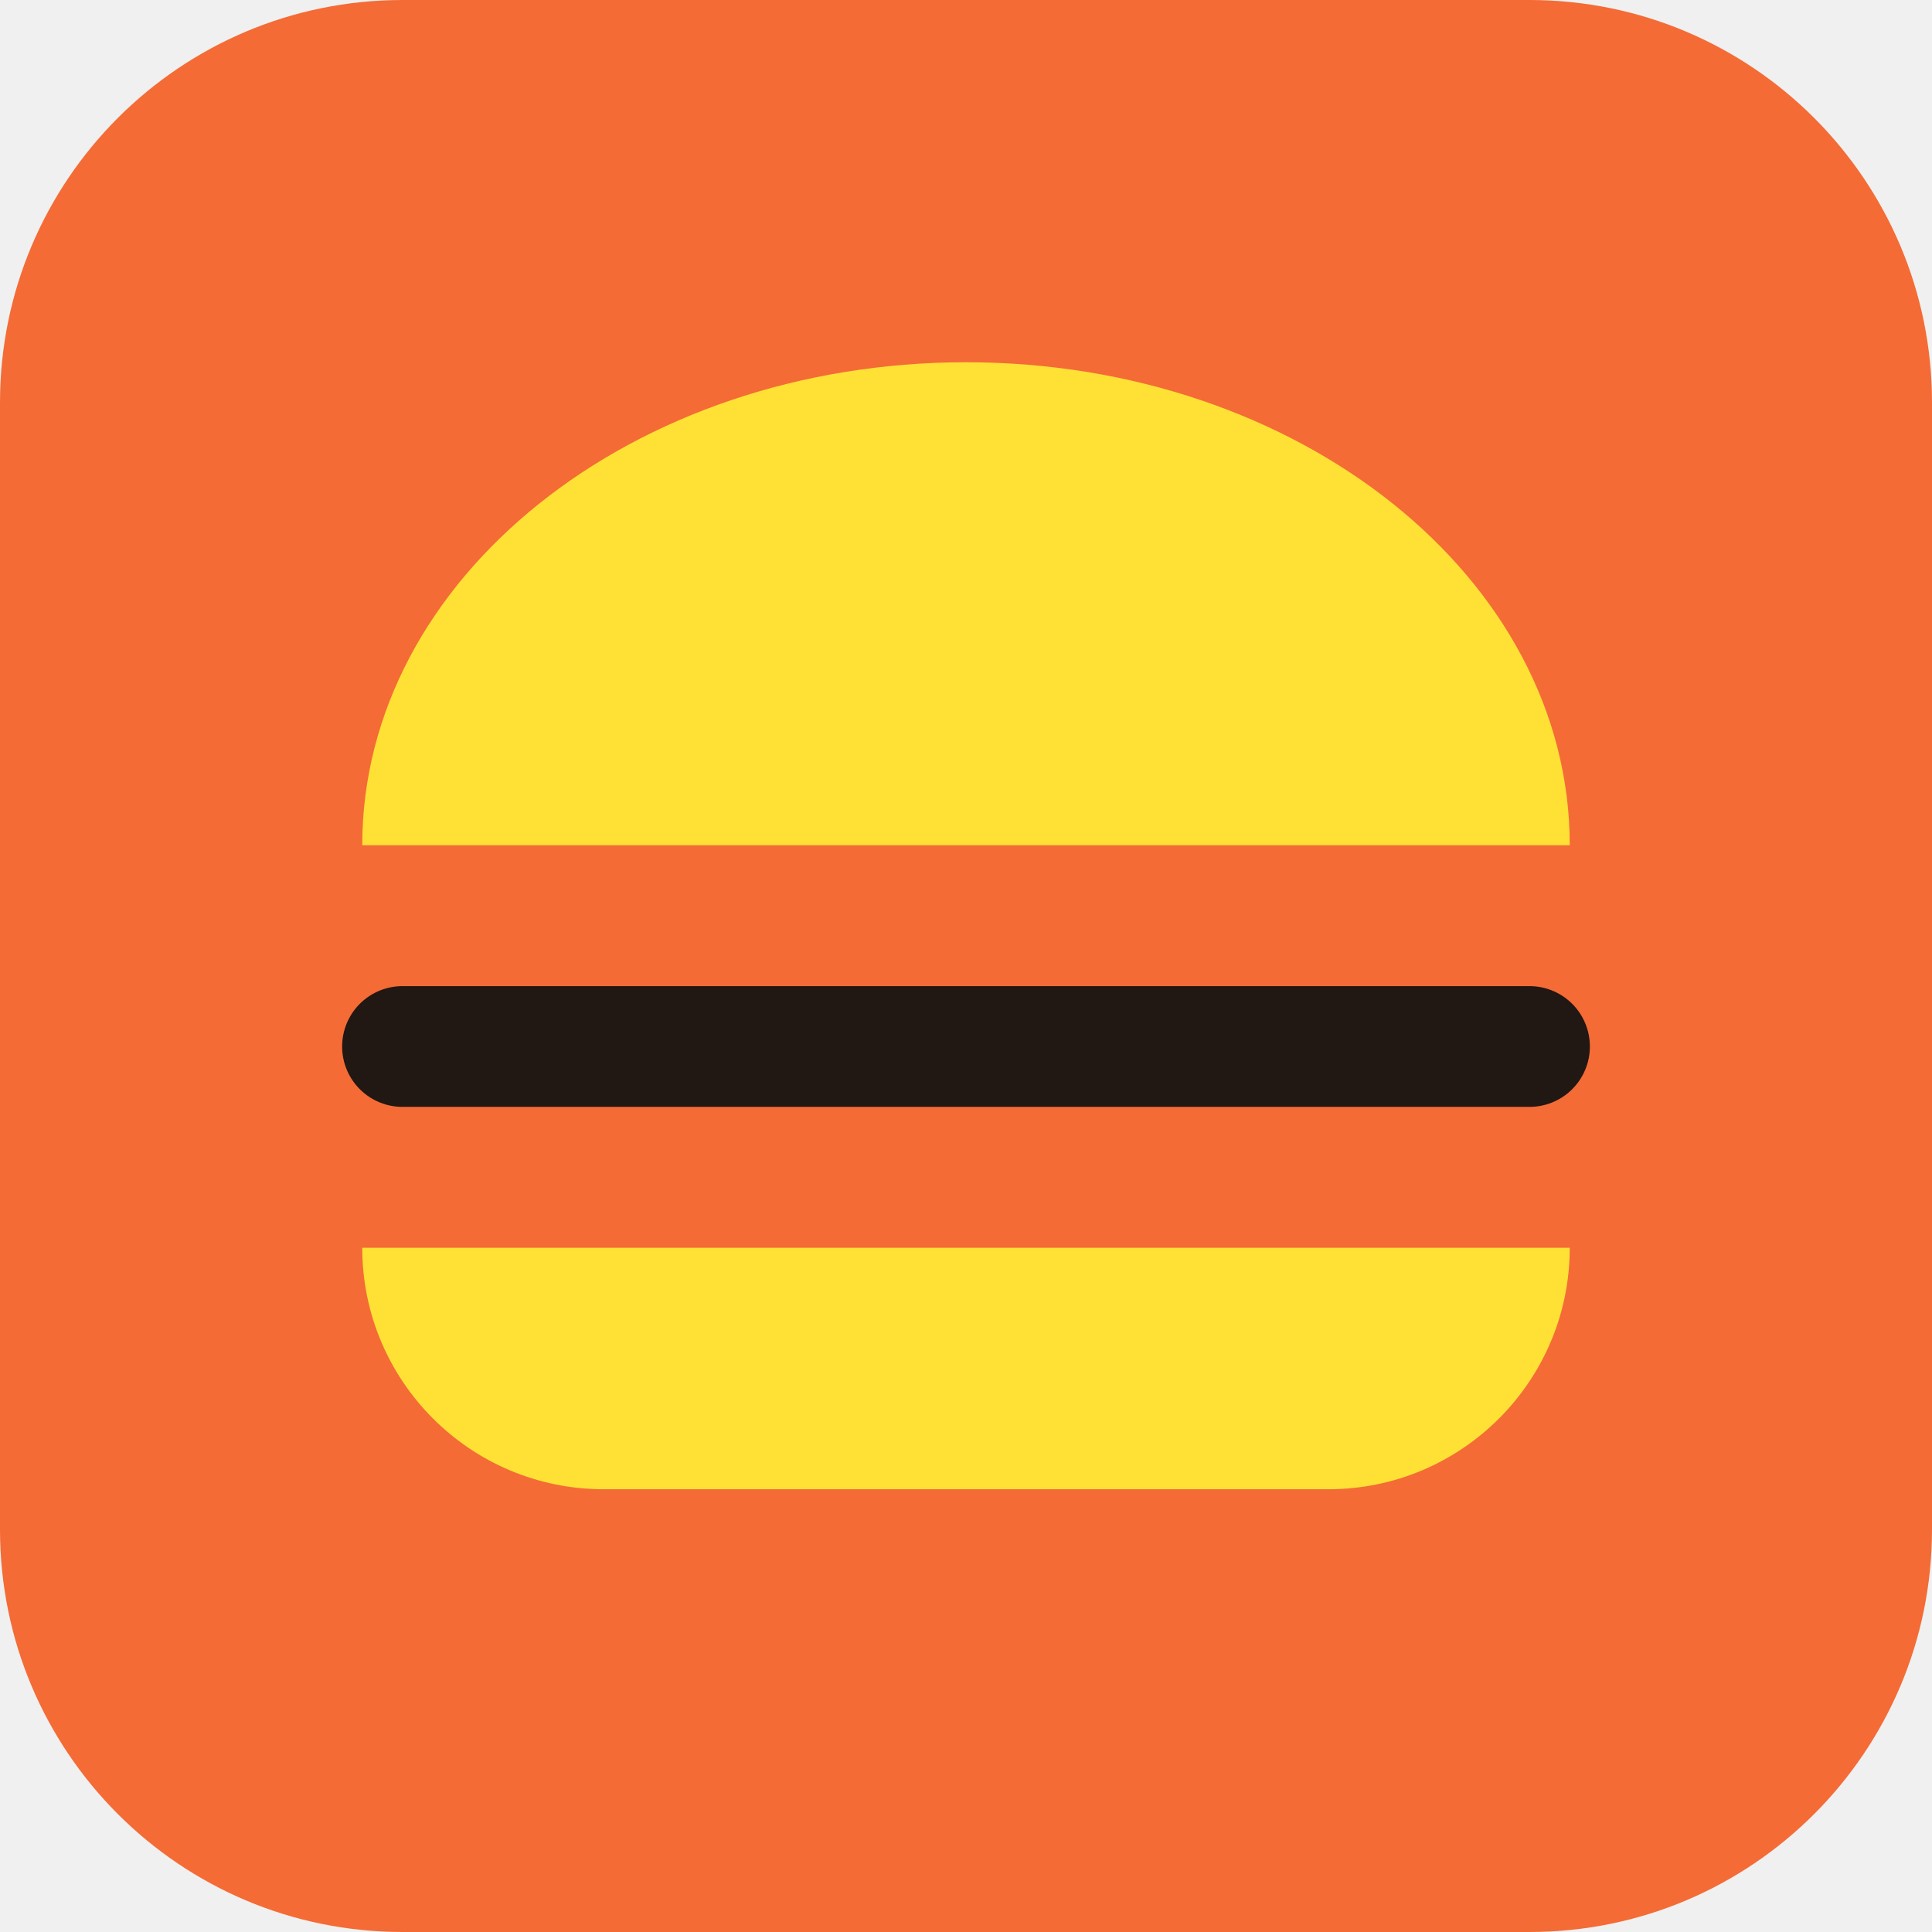
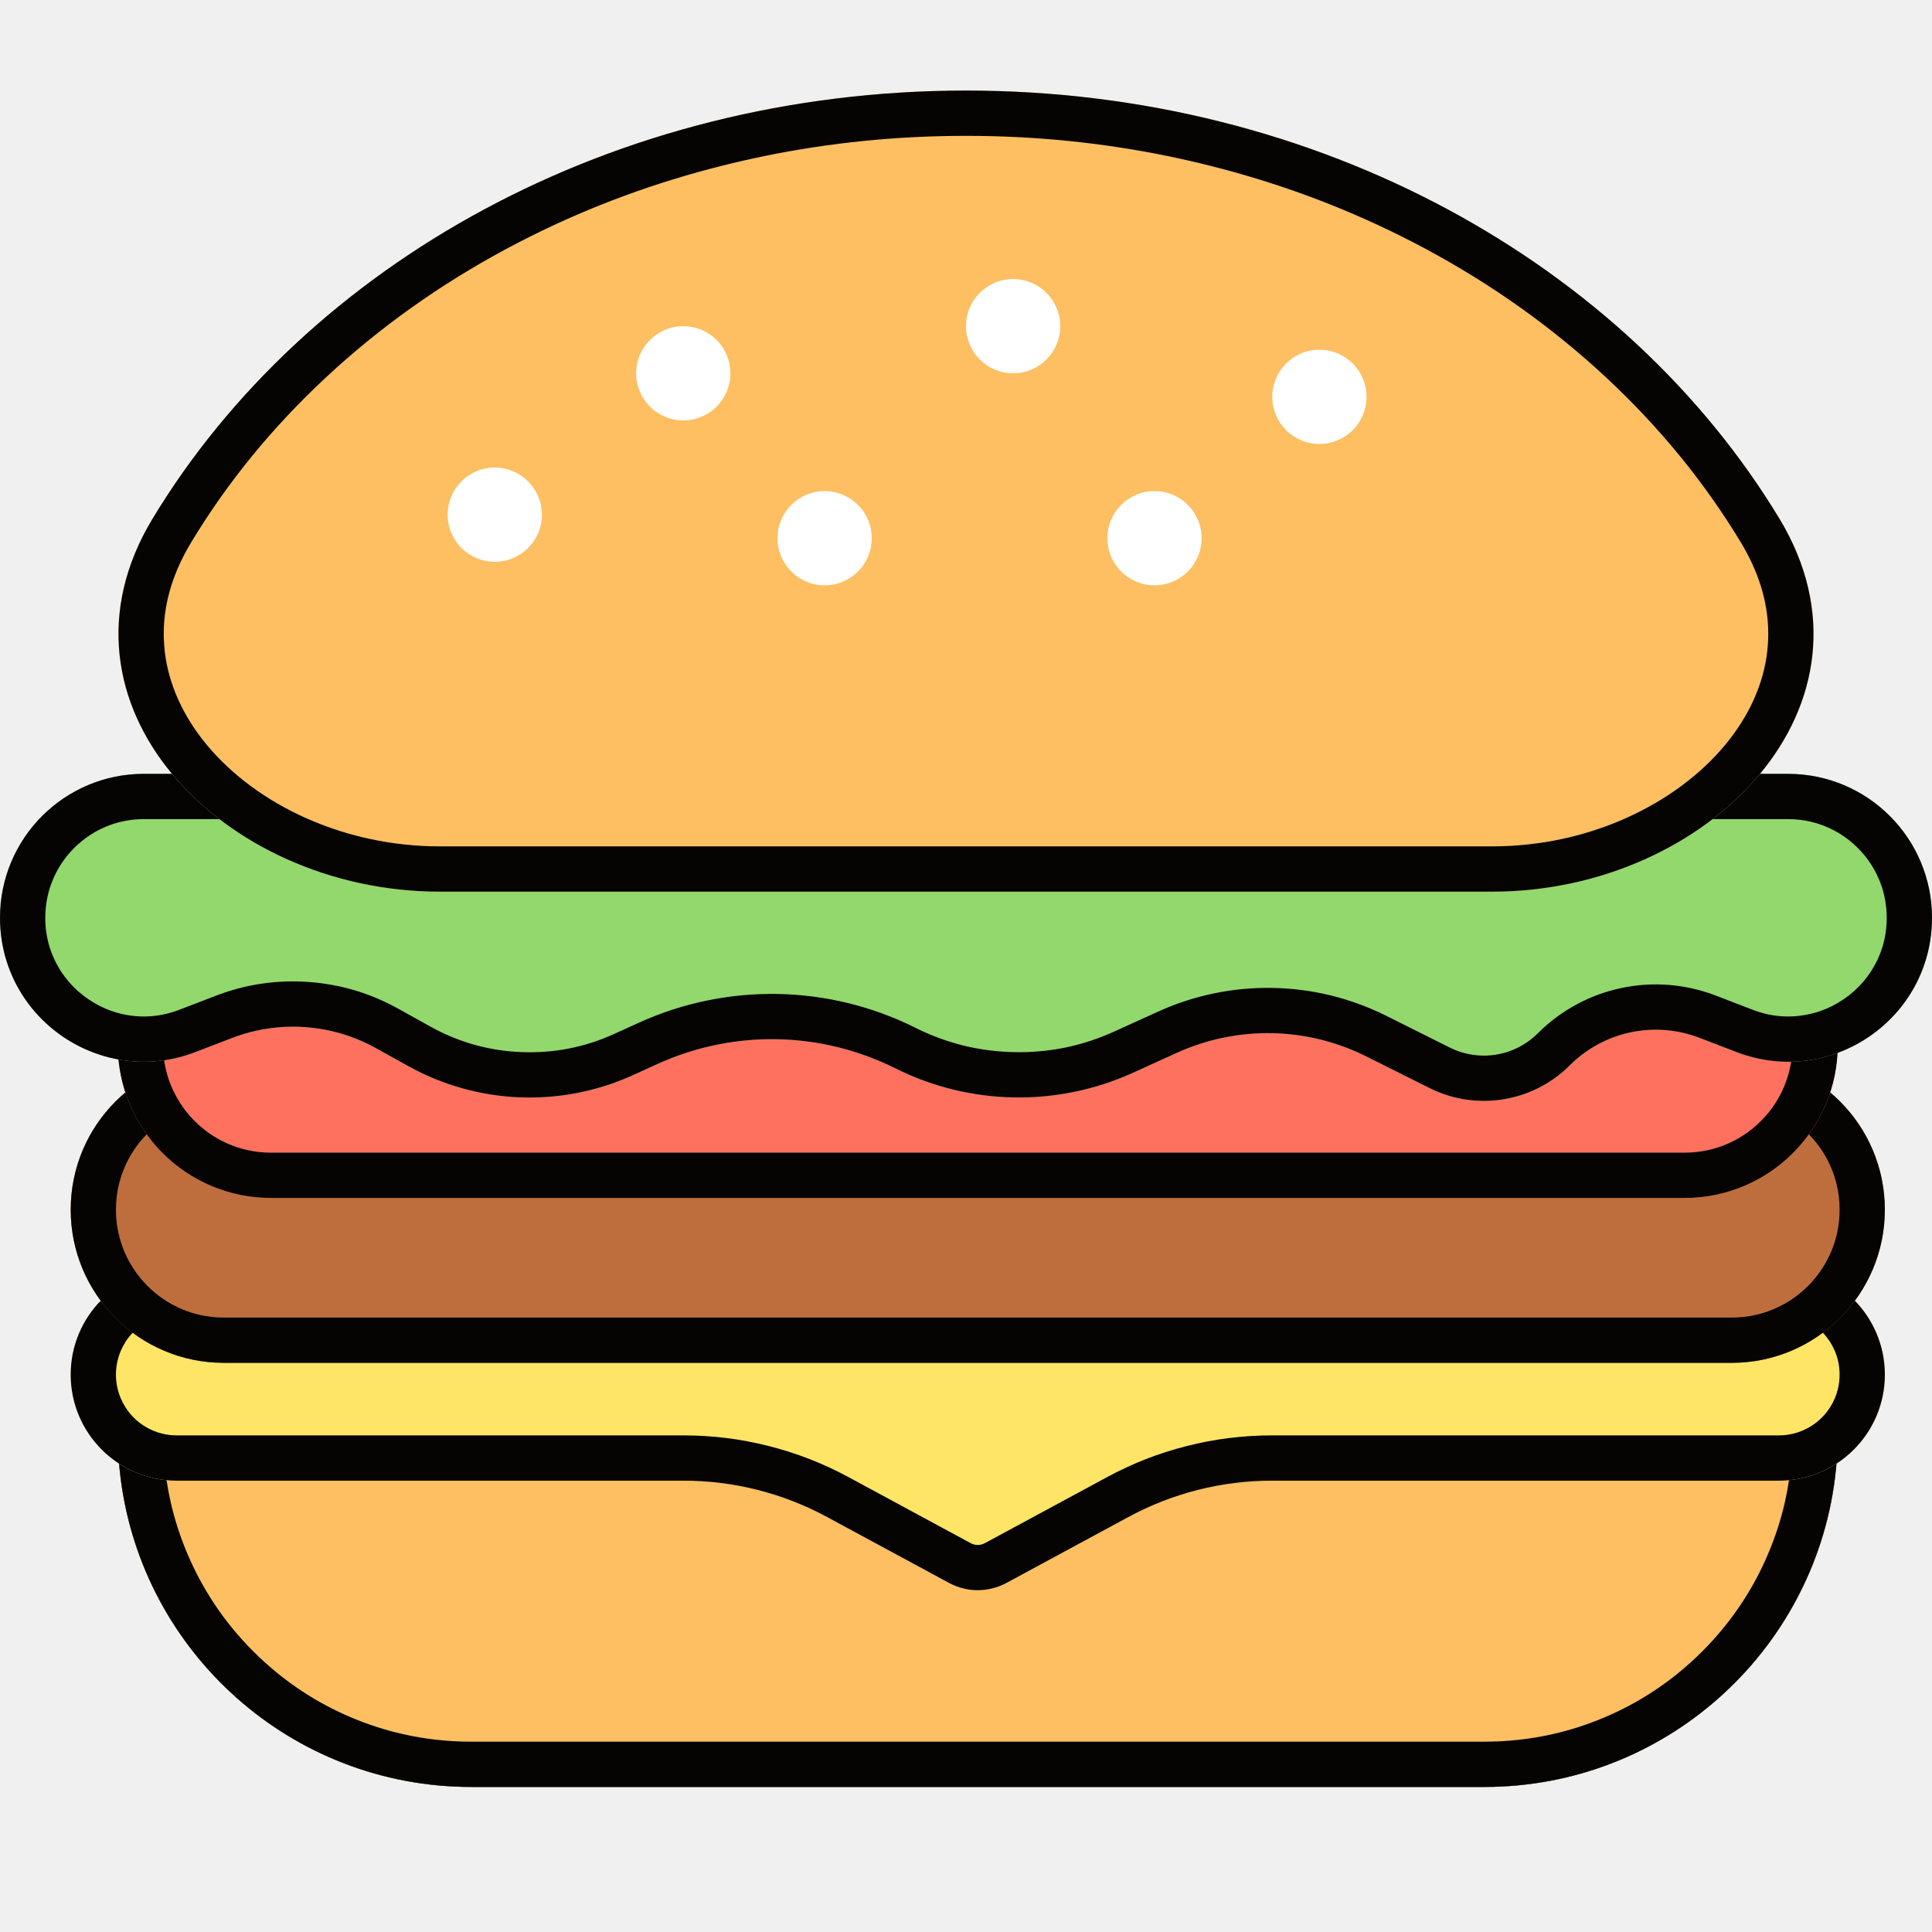
- <svg xmlns="http://www.w3.org/2000/svg" width="48" height="48" viewBox="0 0 48 48">
-   <rect width="48" height="48" rx="10" fill="#F46B36" />
-   <path d="M9 21a15 12 0 0 1 30 0ZM9 31h30a6 6 0 0 1-6 6H15a6 6 0 0 1-6-6Z" fill="#FFE135" />
-   <path d="M10 26h28" stroke="#211713" stroke-width="3" stroke-linecap="round" />
+ <svg xmlns="http://www.w3.org/2000/svg" width="48" height="48" class="icon" style="width: 1em;height: 1em;vertical-align: middle;fill: #000000;overflow: hidden;" version="1.1" viewBox="0 0 1024 1024">
+   <path d="M786.736 310.24m-24.976 0a24.976 24.976 0 1 0 49.952 0 24.976 24.976 0 1 0-49.952 0Z" fill="#FFFFFF" />
+   <path d="M974.048 759.808H62.432c0 8.128 0.528 16.144 1.536 24 11.776 92.112 90.464 163.312 185.792 163.312h536.96c95.328 0 174.032-71.2 185.808-163.312 1.008-7.856 1.52-15.872 1.52-24z m-25.728 24H88.16q0.928 6.256 2.32 12.416 3.168 13.84 8.784 27.152 5.76 13.6 13.728 25.776 9.168 14.032 21.28 26.128 12.112 12.112 26.128 21.28 12.176 7.984 25.792 13.744 13.296 5.616 27.152 8.768 17.76 4.048 36.416 4.048h536.96q18.672 0 36.416-4.048 13.872-3.152 27.152-8.768 13.616-5.76 25.792-13.728 14.032-9.184 26.128-21.28 12.112-12.112 21.28-26.144 7.984-12.16 13.728-25.776 5.632-13.296 8.8-27.168 1.392-6.144 2.304-12.4z" fill="#050402" />
+   <path d="M786.72 947.12c103.456 0 187.328-83.856 187.328-187.312H62.432c0 103.456 83.872 187.312 187.328 187.312h536.96z" fill="#FDBF62" />
+   <path d="M86.432 759.808h887.616c0 8.128-0.512 16.144-1.52 24-11.776 92.112-90.48 163.312-185.792 163.312H249.76c-95.328 0-174.016-71.2-185.792-163.312a189.12 189.12 0 0 1-1.536-24h24z m1.728 24q0.928 6.256 2.32 12.416 3.168 13.856 8.784 27.152 5.76 13.6 13.728 25.776 9.168 14.032 21.28 26.128 12.112 12.112 26.128 21.28 12.176 7.984 25.792 13.744 13.296 5.616 27.152 8.768 17.76 4.048 36.416 4.048h536.96q18.672 0 36.432-4.048 13.856-3.152 27.136-8.768 13.616-5.76 25.792-13.728 14.032-9.184 26.128-21.28 12.112-12.112 21.28-26.144 7.984-12.16 13.728-25.776 5.632-13.296 8.8-27.152 1.392-6.16 2.304-12.416H88.16z" fill="#050402" />
+   <path d="M93.664 672.384h849.168a56.192 56.192 0 0 1 0 112.4H674.224a160 160 0 0 0-76.08 19.248l-64.688 34.96a32 32 0 0 1-30.432 0l-64.688-34.96a160 160 0 0 0-76.08-19.248H93.664a56.192 56.192 0 0 1 0-112.4z" fill="#FEE566" />
+   <path d="M942.832 672.384H93.664a56.192 56.192 0 0 0 0 112.4H362.24a160 160 0 0 1 76.08 19.248l64.688 34.96a32 32 0 0 0 30.432 0l64.688-34.96a160 160 0 0 1 76.08-19.248h268.608a56.192 56.192 0 0 0 0-112.4z m-849.168 24h849.168q3.888 0 7.584 0.896 2.512 0.608 4.944 1.632 2.56 1.088 4.88 2.576 2.88 1.856 5.36 4.32 2.464 2.48 4.32 5.36 1.488 2.32 2.592 4.896 1.024 2.416 1.632 4.944 0.88 3.68 0.88 7.568 0 3.904-0.896 7.584-0.592 2.528-1.632 4.96-1.088 2.56-2.56 4.88-1.872 2.88-4.336 5.344-2.48 2.48-5.36 4.32-2.304 1.504-4.88 2.592-2.432 1.024-4.96 1.632-3.68 0.896-7.568 0.896H674.224q-11.456 0-22.72 1.392-11.296 1.408-22.4 4.224-11.104 2.8-21.696 6.928-10.592 4.144-20.672 9.6l-64.688 34.944q-0.896 0.48-1.84 0.736-0.96 0.24-1.968 0.24t-1.952-0.24q-0.96-0.24-1.84-0.72l-64.688-34.976q-10.08-5.44-20.672-9.584-10.608-4.128-21.712-6.928-11.104-2.816-22.384-4.224-11.28-1.392-22.736-1.392H93.664q-3.904 0-7.584-0.896-2.528-0.608-4.96-1.632-2.56-1.088-4.88-2.576-2.88-1.856-5.344-4.32-2.48-2.48-4.32-5.36-1.504-2.32-2.592-4.896-1.024-2.416-1.632-4.944-0.896-3.68-0.896-7.584 0-3.888 0.896-7.568 0.608-2.528 1.632-4.96 1.088-2.56 2.576-4.88 1.856-2.88 4.32-5.344 2.48-2.48 5.36-4.32 2.32-1.504 4.896-2.592 2.416-1.024 4.944-1.632 3.68-0.896 7.584-0.896z" fill="#050402" />
+   <path d="M118.64 560h799.2a81.168 81.168 0 0 1 0 162.336H118.656a81.168 81.168 0 1 1 0-162.336z" fill="#BE6E3D" />
+   <path d="M917.856 560H118.64a81.168 81.168 0 1 0 0 162.336h799.2a81.168 81.168 0 1 0 0-162.336zM118.64 584h799.2q6.72 0 13.088 1.488 4.672 1.088 9.168 2.992 4.688 1.984 8.88 4.704 4.992 3.248 9.296 7.568 4.32 4.304 7.568 9.296 2.72 4.192 4.704 8.88 1.904 4.48 2.992 9.168 1.488 6.368 1.488 13.072 0 6.72-1.488 13.072-1.088 4.688-2.992 9.184-1.984 4.672-4.704 8.864-3.248 5.008-7.568 9.312-4.304 4.32-9.296 7.552-4.192 2.72-8.88 4.704-4.48 1.904-9.168 2.992-6.368 1.488-13.072 1.488H118.64q-6.72 0-13.072-1.488-4.688-1.088-9.184-2.992-4.672-1.968-8.864-4.704-5.008-3.248-9.312-7.552-4.32-4.32-7.552-9.312-2.72-4.192-4.704-8.864-1.92-4.496-2.992-9.184-1.504-6.352-1.504-13.072 0-6.72 1.488-13.072 1.104-4.672 3.008-9.168 1.968-4.688 4.704-8.88 3.248-4.992 7.552-9.296 4.32-4.32 9.312-7.568 4.192-2.72 8.864-4.704 4.496-1.904 9.184-2.992 6.352-1.488 13.072-1.488z" fill="#050402" />
+   <path d="M143.616 472.592h749.264a81.168 81.168 0 0 1 0 162.336H143.6a81.168 81.168 0 1 1 0-162.336z" fill="#FE715F" />
+   <path d="M892.88 472.592H143.6a81.168 81.168 0 1 0 0 162.336h749.28a81.168 81.168 0 1 0 0-162.336z m-749.28 24h749.28q6.72 0 13.072 1.488 4.672 1.088 9.168 2.992 4.688 1.968 8.88 4.704 4.992 3.248 9.296 7.552 4.32 4.32 7.568 9.312 2.72 4.192 4.704 8.864 1.904 4.496 2.992 9.184 1.488 6.352 1.488 13.072 0 6.72-1.488 13.072-1.088 4.672-2.992 9.168-1.984 4.672-4.704 8.88-3.248 4.992-7.568 9.296-4.304 4.32-9.296 7.568-4.192 2.72-8.88 4.704-4.48 1.888-9.168 2.992-6.368 1.488-13.072 1.488H143.6q-6.704 0-13.056-1.488-4.688-1.104-9.184-2.992-4.672-1.984-8.864-4.704-5.008-3.248-9.312-7.568-4.32-4.304-7.552-9.296-2.72-4.208-4.704-8.88-1.92-4.48-3.008-9.168-1.488-6.368-1.488-13.072 0-6.72 1.488-13.072 1.104-4.688 3.008-9.184 1.968-4.672 4.704-8.864 3.248-5.008 7.552-9.312 4.32-4.32 9.312-7.552 4.192-2.72 8.864-4.704 4.496-1.92 9.184-3.008 6.352-1.488 13.072-1.488z" fill="#050402" />
+   <path d="M76.272 410.144h871.456A76.272 76.272 0 0 1 1024 486.416c0 53.52-53.696 90.4-103.648 71.184l-19.616-7.552a64.432 64.432 0 0 0-68.688 14.576 64.416 64.416 0 0 1-74.368 12.08l-33.6-16.8a116.56 116.56 0 0 0-100.368-1.872l-23.184 10.544a146.336 146.336 0 0 1-126-2.336 146.32 146.32 0 0 0-125.984-2.336l-13.072 5.952a132.368 132.368 0 0 1-119.056-4.8l-17.12-9.504a90.432 90.432 0 0 0-76.4-5.36l-19.248 7.408C53.696 576.8 0 539.936 0 486.4a76.272 76.272 0 0 1 76.272-76.256z" fill="#92D86C" />
+   <path d="M947.728 410.144H76.272A76.272 76.272 0 0 0 0 486.416c0 53.52 53.696 90.4 103.648 71.184l19.248-7.408a90.432 90.432 0 0 1 76.384 5.36l17.12 9.504a132.368 132.368 0 0 0 119.072 4.8l13.072-5.952a146.32 146.32 0 0 1 126 2.336 146.336 146.336 0 0 0 125.984 2.336l23.2-10.544a116.56 116.56 0 0 1 100.352 1.856l33.6 16.8a64.416 64.416 0 0 0 74.368-12.064 64.432 64.432 0 0 1 68.688-14.56l19.616 7.52C970.304 576.832 1024 539.952 1024 486.432a76.272 76.272 0 0 0-76.272-76.272z m-871.456 24h871.456q6.16 0 12 1.376 4.256 0.992 8.336 2.72 4.272 1.808 8.096 4.288 4.576 2.976 8.528 6.928 3.952 3.952 6.928 8.528 2.48 3.84 4.288 8.096 1.728 4.08 2.72 8.336 1.376 5.84 1.376 12 0 8.272-2.368 15.792-1.472 4.72-3.888 9.136-2.56 4.72-5.952 8.72-4.496 5.344-10.464 9.44-5.968 4.096-12.576 6.4-4.96 1.712-10.272 2.4-4.992 0.672-9.92 0.352-7.872-0.48-15.584-3.456l-19.632-7.552q-6.304-2.432-12.848-3.84-5.984-1.328-12.16-1.792-6.176-0.48-12.32-0.08-6.4 0.4-12.768 1.76-6.352 1.344-12.384 3.568-5.76 2.144-11.2 5.088-5.456 2.928-10.4 6.56-5.392 3.968-10.176 8.752-2.544 2.528-5.44 4.56-2.304 1.6-4.848 2.896-2.64 1.344-5.408 2.272-3.12 1.056-6.416 1.584-3.296 0.528-6.592 0.528-2.928 0-5.84-0.448-2.816-0.416-5.536-1.216-3.376-1.008-6.592-2.608l-33.6-16.8q-7.296-3.648-14.88-6.4-7.168-2.608-14.608-4.432-7.456-1.824-15.04-2.816-7.808-1.024-15.728-1.168-7.936-0.16-15.792 0.592-7.6 0.704-15.12 2.256-7.488 1.536-14.736 3.872-7.712 2.48-15.12 5.856l-23.2 10.528q-12.592 5.728-25.824 8.48-13.216 2.72-27.056 2.464-13.84-0.256-26.944-3.472-13.12-3.232-25.504-9.408-8.832-4.432-18.064-7.776-8.656-3.136-17.664-5.344-9.024-2.208-18.192-3.408-9.488-1.248-19.088-1.44-9.616-0.16-19.136 0.72-9.2 0.88-18.32 2.752-9.072 1.856-17.856 4.688-9.344 2.992-18.336 7.088l-13.072 5.936q-11.728 5.344-24.032 7.744-12.288 2.4-25.168 1.888-12.88-0.512-24.944-3.904-12.064-3.392-23.328-9.648l-17.12-9.52q-11.12-6.16-23.008-9.696-11.888-3.52-24.576-4.416-12.672-0.896-24.944 0.96-12.272 1.824-24.128 6.4l-19.264 7.392q-7.712 2.96-15.584 3.456-4.928 0.32-9.92-0.336-5.312-0.704-10.272-2.432-6.608-2.288-12.576-6.4-5.968-4.096-10.464-9.424-3.392-4-5.952-8.72-2.4-4.416-3.888-9.12-2.368-7.536-2.368-15.808 0-6.16 1.376-12 0.992-4.256 2.72-8.336 1.808-4.272 4.288-8.096 2.976-4.576 6.928-8.528 3.952-3.952 8.528-6.928 3.824-2.48 8.096-4.288 4.08-1.728 8.336-2.72 5.84-1.376 12-1.376z" fill="#050402" />
+   <path d="M512 48C324.896 48 162.432 140 80.864 274.912c-59.424 98.304 37.232 197.68 152.112 197.68h558.048c114.88 0 211.536-99.36 152.112-197.68C861.568 140 699.104 48 512 48z" fill="#FDBF62" />
+   <path d="M512 48C324.896 48 162.432 140 80.864 274.912c-59.424 98.304 37.232 197.68 152.112 197.68h558.048c114.88 0 211.536-99.36 152.112-197.68C861.568 140 699.104 48 512 48z m-106.976 34.736Q457.408 72 512 72q54.576 0 106.96 10.736 11.072 2.272 22.032 5.024 53.264 13.344 101.264 37.248 6.816 3.392 13.536 6.992 52.976 28.48 95.52 68.096 42.464 39.568 71.28 87.232 14.272 23.6 14.608 47.392 0.064 4.976-0.48 9.968v0.24q-1.472 13.168-7.2 25.888-5.76 12.768-15.472 24.384-9.824 11.728-22.992 21.44-13.392 9.888-29.232 16.96-1.872 0.848-3.744 1.632-14.512 6.064-30.144 9.44-8.992 1.92-18.08 2.896-9.36 1.024-18.832 1.024H232.976q-9.472 0-18.832-1.024-9.088-0.96-18.08-2.912-15.632-3.36-30.144-9.44-1.888-0.768-3.744-1.6-15.84-7.088-29.232-16.96-13.168-9.728-22.992-21.44-9.728-11.632-15.472-24.4-5.728-12.72-7.2-25.888v-0.224q-0.544-5.008-0.48-9.984 0.336-23.792 14.608-47.392 28.816-47.68 71.28-87.232 42.544-39.632 95.52-68.096 6.72-3.6 13.52-6.992 48.016-23.904 101.28-37.248 10.96-2.752 22.016-5.024z" fill="#050402" />
+   <path d="M362.144 197.856m-24.976 0a24.976 24.976 0 1 0 49.952 0 24.976 24.976 0 1 0-49.952 0Z" fill="#FFFFFF" />
+   <path d="M536.976 172.88m-24.976 0a24.976 24.976 0 1 0 49.952 0 24.976 24.976 0 1 0-49.952 0Z" fill="#FFFFFF" />
+   <path d="M699.312 210.336m-24.976 0a24.976 24.976 0 1 0 49.952 0 24.976 24.976 0 1 0-49.952 0Z" fill="#FFFFFF" />
+   <path d="M611.904 285.264m-24.976 0a24.976 24.976 0 1 0 49.952 0 24.976 24.976 0 1 0-49.952 0Z" fill="#FFFFFF" />
+   <path d="M262.24 272.784m-24.976 0a24.976 24.976 0 1 0 49.952 0 24.976 24.976 0 1 0-49.952 0Z" fill="#FFFFFF" />
+   <path d="M437.072 285.264m-24.976 0a24.976 24.976 0 1 0 49.952 0 24.976 24.976 0 1 0-49.952 0Z" fill="#FFFFFF" />
</svg>
